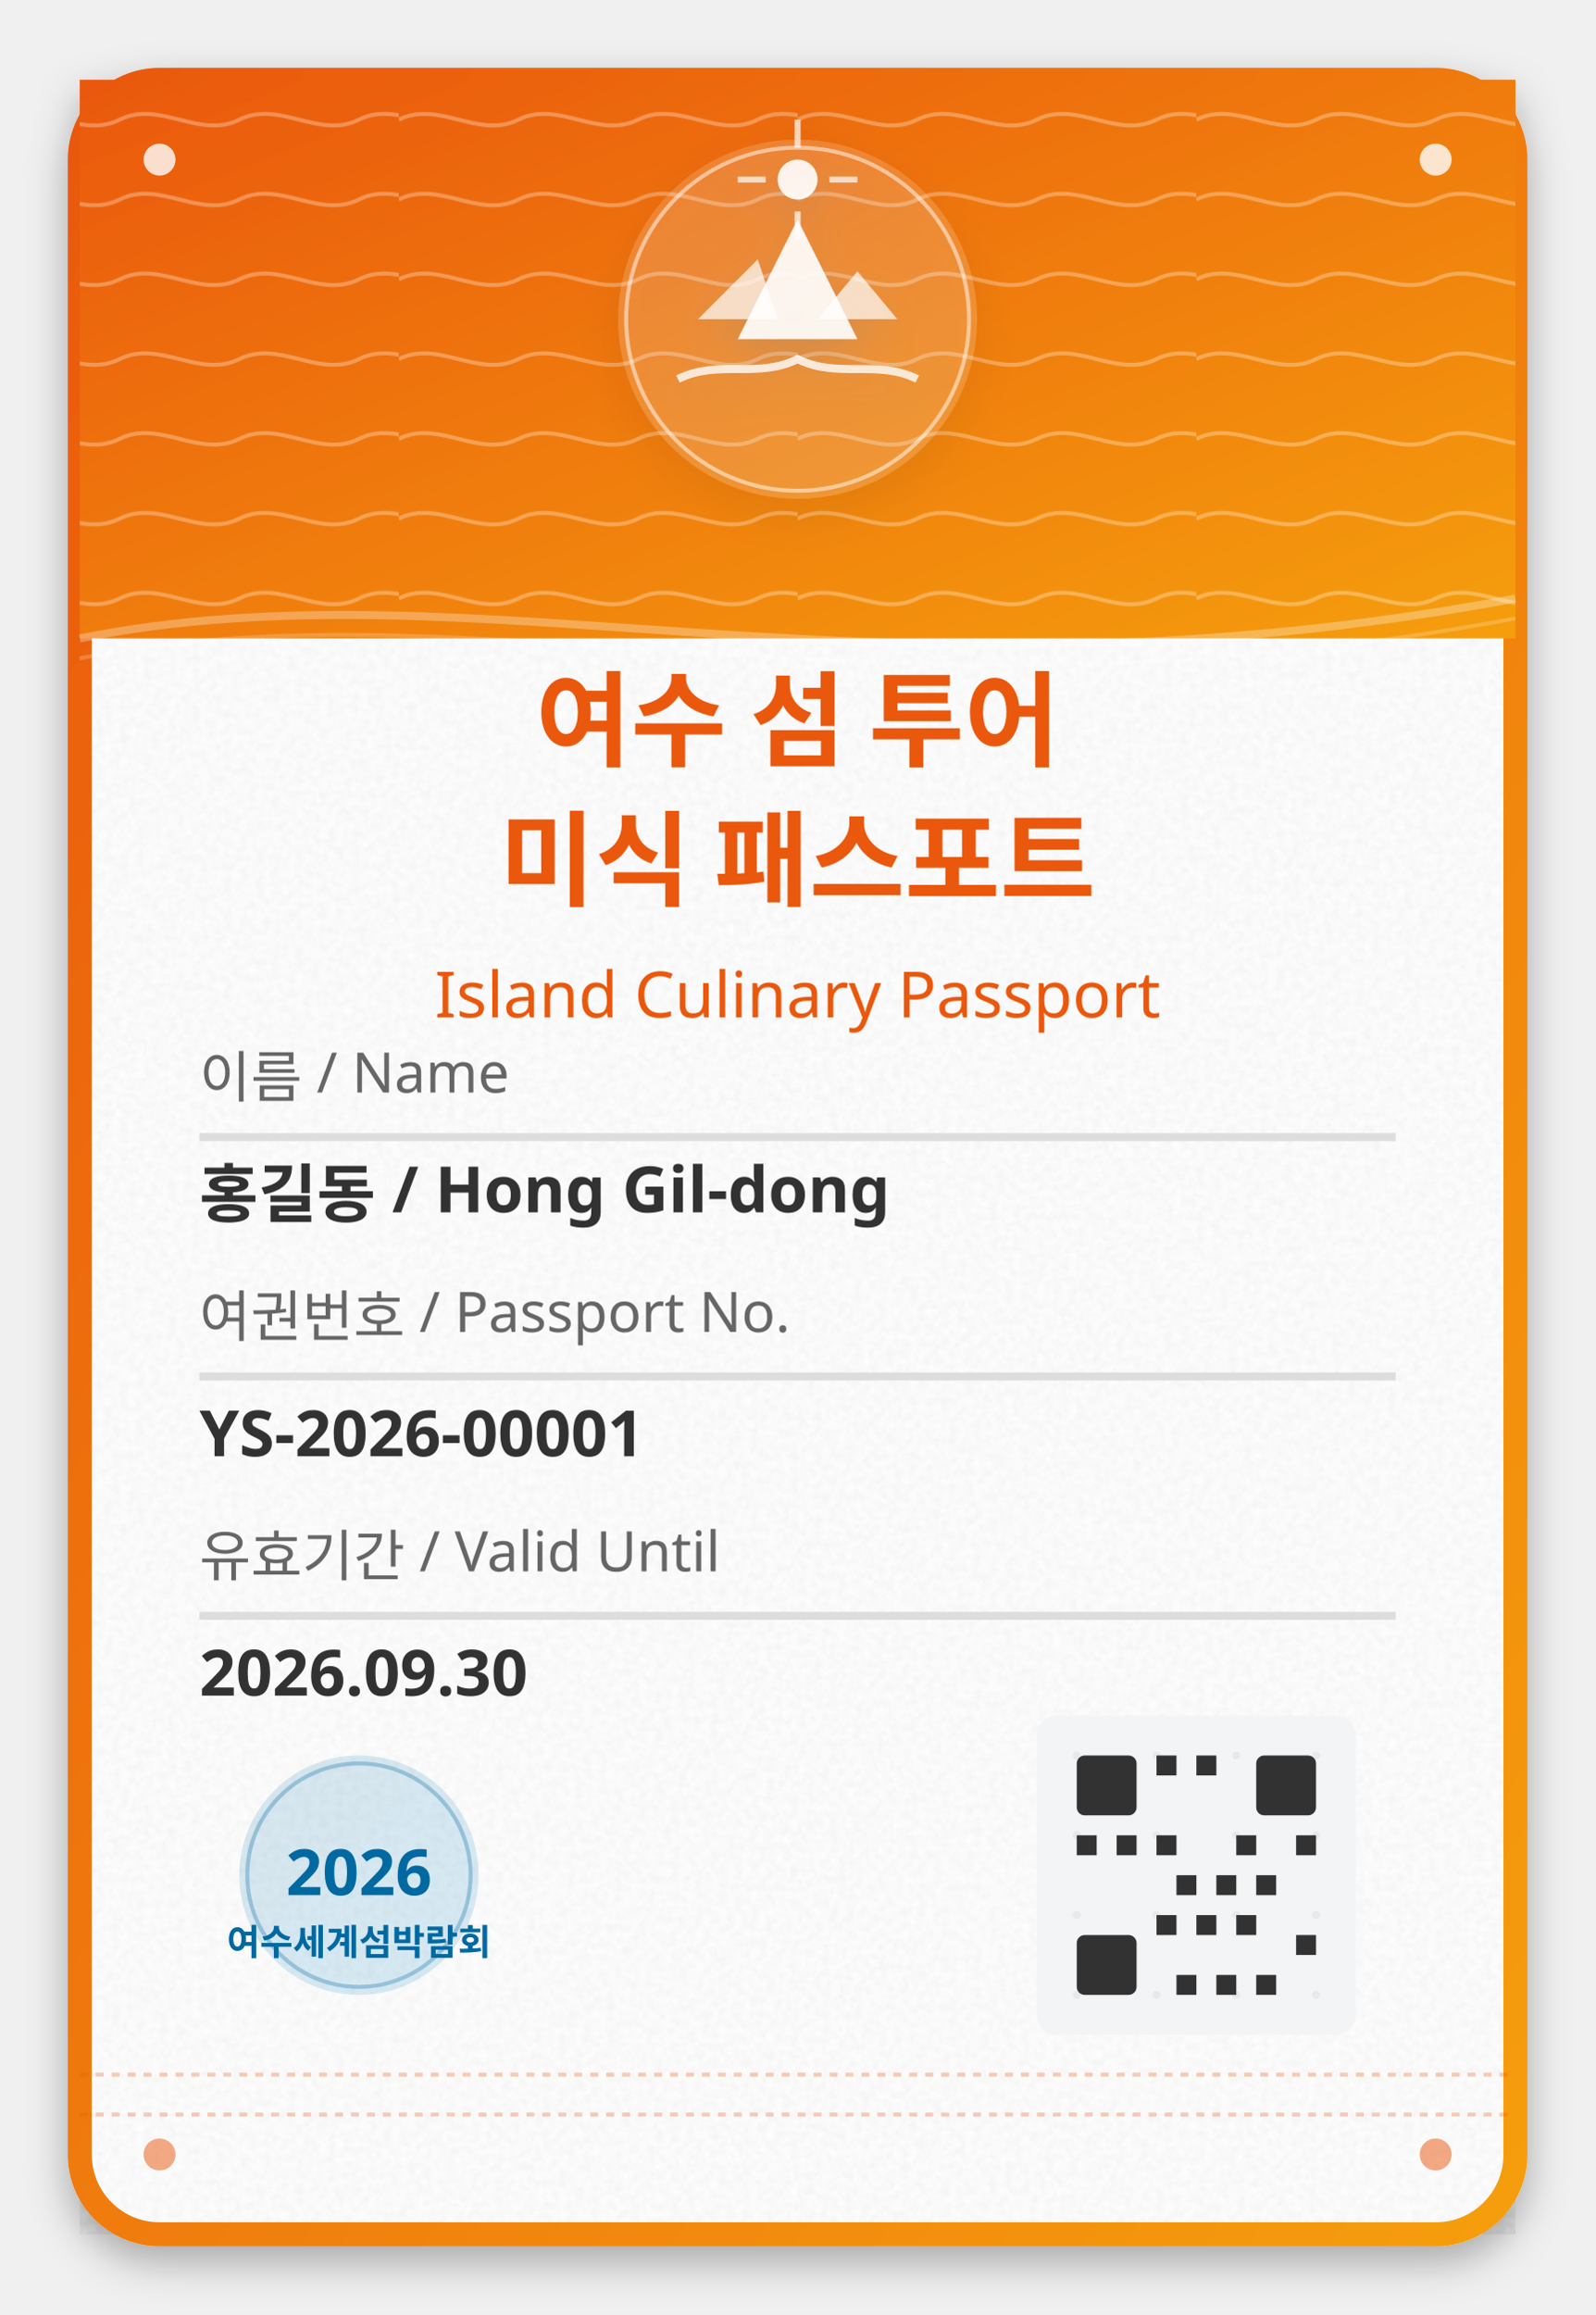
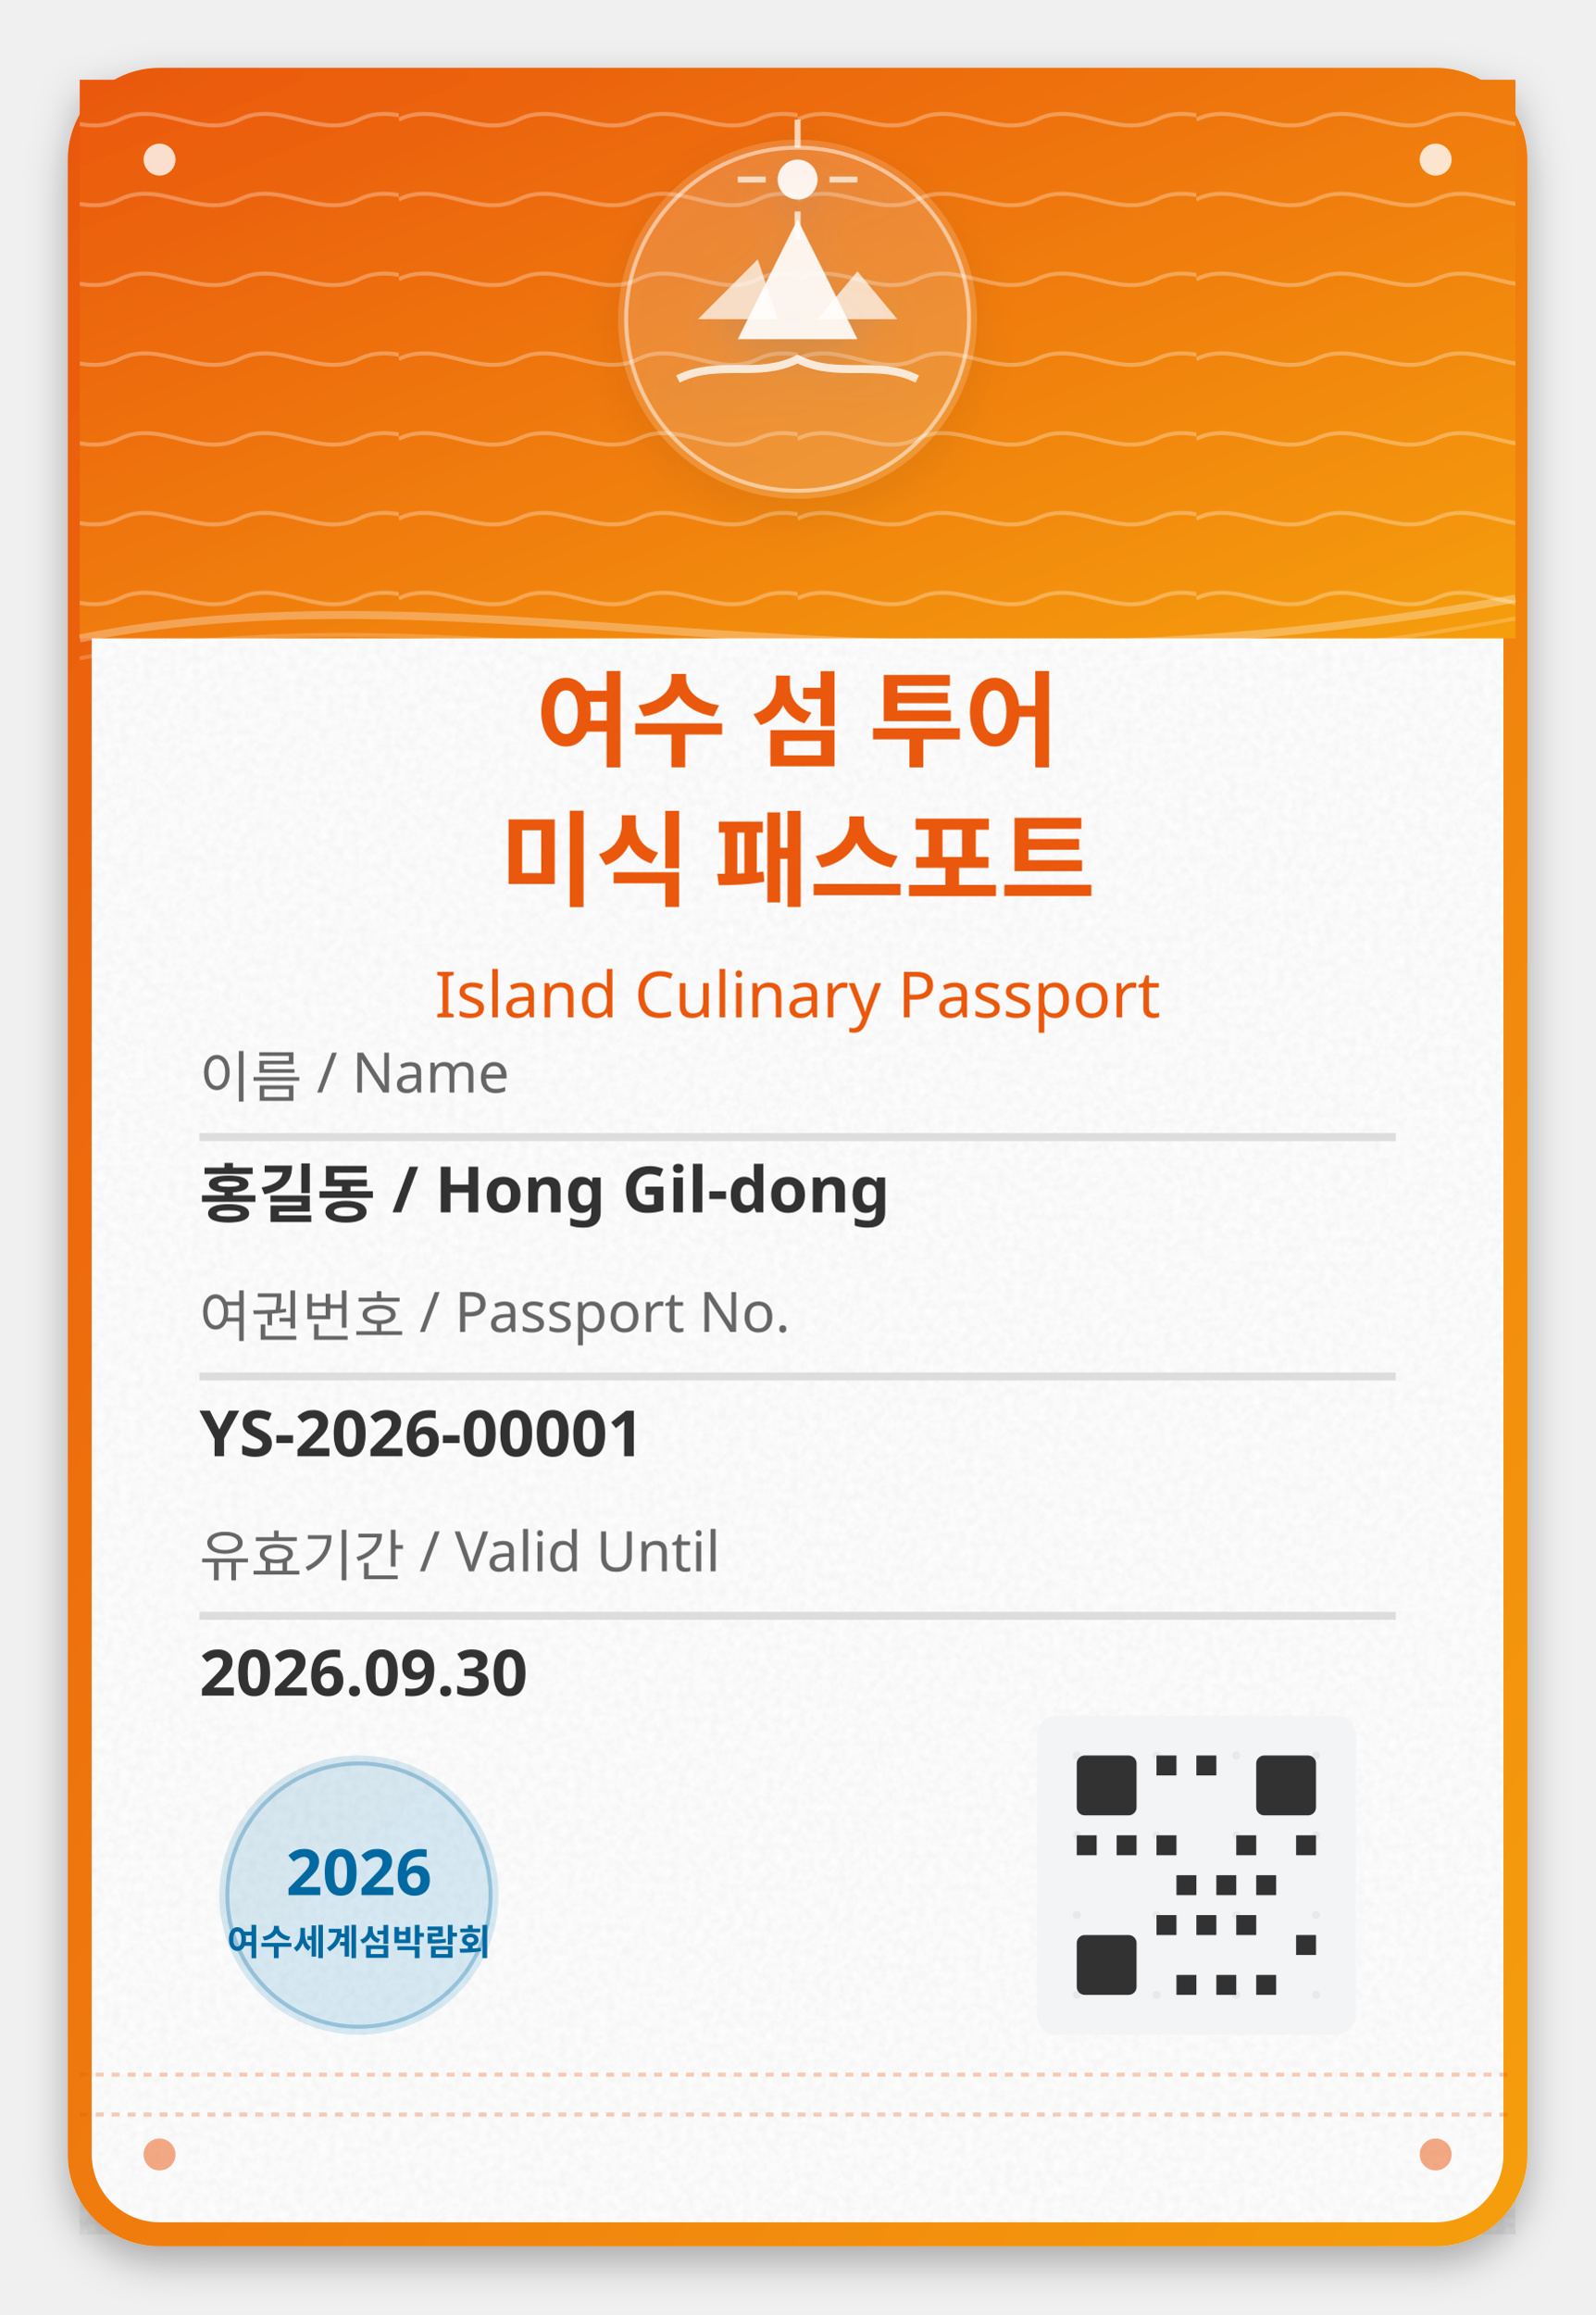
<svg xmlns="http://www.w3.org/2000/svg" width="400" height="580" viewBox="0 0 400 580" fill="none">
  <defs>
    <linearGradient id="sunsetGradient" x1="0%" y1="0%" x2="100%" y2="100%">
      <stop offset="0%" stop-color="#EA580C" />
      <stop offset="100%" stop-color="#F59E0B" />
    </linearGradient>
    <linearGradient id="oceanGradient" x1="0%" y1="0%" x2="100%" y2="100%">
      <stop offset="0%" stop-color="#0369A1" />
      <stop offset="100%" stop-color="#0284C7" />
    </linearGradient>
    <linearGradient id="islandGradient" x1="0%" y1="0%" x2="100%" y2="100%">
      <stop offset="0%" stop-color="#047857" />
      <stop offset="100%" stop-color="#059669" />
    </linearGradient>
    <pattern id="wavePattern" width="100" height="20" patternUnits="userSpaceOnUse">
      <path d="M0,10 C10,5 20,15 30,10 C40,5 50,15 60,10 C70,5 80,15 90,10 C100,5 110,15 120,10" stroke="#FFFFFF" stroke-width="1" fill="none" stroke-opacity="0.3" />
    </pattern>
    <pattern id="dotPattern" width="20" height="20" patternUnits="userSpaceOnUse">
      <circle cx="10" cy="10" r="1" fill="#000000" fill-opacity="0.05" />
    </pattern>
    <filter id="dropShadow" x="-20%" y="-20%" width="140%" height="140%">
      <feGaussianBlur in="SourceAlpha" stdDeviation="5" />
      <feOffset dx="0" dy="4" result="offsetblur" />
      <feComponentTransfer>
        <feFuncA type="linear" slope="0.3" />
      </feComponentTransfer>
      <feMerge>
        <feMergeNode />
        <feMergeNode in="SourceGraphic" />
      </feMerge>
    </filter>
    <filter id="paperTexture" x="0%" y="0%" width="100%" height="100%">
      <feTurbulence type="fractalNoise" baseFrequency="0.5" numOctaves="2" stitchTiles="stitch" result="noise" />
      <feColorMatrix type="matrix" values="0 0 0 0 0, 0 0 0 0 0, 0 0 0 0 0, 0 0 0 0.1 0" in="noise" result="texture" />
      <feBlend in="SourceGraphic" in2="texture" mode="overlay" result="blend" />
    </filter>
  </defs>
  <g id="passport-container">
    <g id="passport-front" transform-origin="50% 50%" filter="url(#dropShadow)">
      <rect x="20" y="20" width="360" height="540" rx="20" fill="#FFFFFF" filter="url(#paperTexture)" />
      <rect x="20" y="20" width="360" height="540" rx="20" fill="none" stroke="url(#sunsetGradient)" stroke-width="6" />
      <rect x="20" y="20" width="360" height="140" rx="20 20 0 0" fill="url(#sunsetGradient)" />
      <rect x="20" y="20" width="360" height="140" rx="20 20 0 0" fill="url(#wavePattern)" />
      <path d="M20,160 C120,140 220,180 380,150" stroke="#FFFFFF" stroke-width="2" stroke-opacity="0.3" fill="none" />
      <path d="M20,165 C120,145 220,185 380,155" stroke="#FFFFFF" stroke-width="1" stroke-opacity="0.2" fill="none" />
      <g transform="translate(200, 80)" filter="url(#dropShadow)">
        <circle cx="0" cy="0" r="45" fill="#FFFFFF" fill-opacity="0.15" />
        <circle cx="0" cy="0" r="43" stroke="#FFFFFF" stroke-width="1" stroke-opacity="0.5" fill="none" />
        <path d="M-30,15 C-20,10 -10,15 0,10 C10,15 20,10 30,15" stroke="#FFFFFF" stroke-width="2" stroke-opacity="0.8" fill="none" />
        <path d="M-15,5 L0,-25 L15,5 Z" fill="#FFFFFF" fill-opacity="0.9" />
        <path d="M-25,0 L-10,-15 L-5,0 Z" fill="#FFFFFF" fill-opacity="0.7" />
        <path d="M5,0 L15,-12 L25,0 Z" fill="#FFFFFF" fill-opacity="0.7" />
        <circle cx="0" cy="-35" r="5" fill="#FFFFFF" fill-opacity="0.9" />
        <line x1="-8" y1="-35" x2="-15" y2="-35" stroke="#FFFFFF" stroke-width="1.5" stroke-opacity="0.7" />
        <line x1="8" y1="-35" x2="15" y2="-35" stroke="#FFFFFF" stroke-width="1.5" stroke-opacity="0.7" />
        <line x1="0" y1="-27" x2="0" y2="-20" stroke="#FFFFFF" stroke-width="1.5" stroke-opacity="0.7" />
        <line x1="0" y1="-43" x2="0" y2="-50" stroke="#FFFFFF" stroke-width="1.5" stroke-opacity="0.7" />
      </g>
      <text x="200" y="190" fill="#EA580C" text-anchor="middle" font-family="Pretendard, sans-serif" font-size="26" font-weight="700">여수 섬 투어</text>
      <text x="200" y="225" fill="#EA580C" text-anchor="middle" font-family="Pretendard, sans-serif" font-size="26" font-weight="700">미식 패스포트</text>
      <text x="200" y="255" fill="#EA580C" text-anchor="middle" font-family="Pretendard, sans-serif" font-size="16" font-weight="500">Island Culinary Passport</text>
      <g transform="translate(0, 15)">
        <line x1="50" y1="270" x2="350" y2="270" stroke="#DDDDDD" stroke-width="2" />
        <text x="50" y="260" fill="#666666" font-family="Pretendard, sans-serif" font-size="14" font-weight="500">이름 / Name</text>
        <text x="50" y="290" fill="#333333" font-family="Pretendard, sans-serif" font-size="16" font-weight="600">홍길동 / Hong Gil-dong</text>
        <line x1="50" y1="330" x2="350" y2="330" stroke="#DDDDDD" stroke-width="2" />
        <text x="50" y="320" fill="#666666" font-family="Pretendard, sans-serif" font-size="14" font-weight="500">여권번호 / Passport No.</text>
        <text x="50" y="350" fill="#333333" font-family="Pretendard, sans-serif" font-size="16" font-weight="600">YS-2026-00001</text>
        <line x1="50" y1="390" x2="350" y2="390" stroke="#DDDDDD" stroke-width="2" />
        <text x="50" y="380" fill="#666666" font-family="Pretendard, sans-serif" font-size="14" font-weight="500">유효기간 / Valid Until</text>
        <text x="50" y="410" fill="#333333" font-family="Pretendard, sans-serif" font-size="16" font-weight="600">2026.09.30</text>
      </g>
      <g transform="translate(260, 430)">
        <rect x="0" y="0" width="80" height="80" rx="5" fill="#F3F4F6" />
        <rect x="0" y="0" width="80" height="80" rx="5" fill="url(#dotPattern)" />
        <rect x="10" y="10" width="15" height="15" rx="2" fill="#333333" />
        <rect x="55" y="10" width="15" height="15" rx="2" fill="#333333" />
        <rect x="10" y="55" width="15" height="15" rx="2" fill="#333333" />
        <rect x="30" y="10" width="5" height="5" fill="#333333" />
        <rect x="40" y="10" width="5" height="5" fill="#333333" />
        <rect x="10" y="30" width="5" height="5" fill="#333333" />
        <rect x="20" y="30" width="5" height="5" fill="#333333" />
        <rect x="30" y="30" width="5" height="5" fill="#333333" />
        <rect x="50" y="30" width="5" height="5" fill="#333333" />
        <rect x="65" y="30" width="5" height="5" fill="#333333" />
        <rect x="35" y="40" width="5" height="5" fill="#333333" />
        <rect x="45" y="40" width="5" height="5" fill="#333333" />
        <rect x="55" y="40" width="5" height="5" fill="#333333" />
        <rect x="30" y="50" width="5" height="5" fill="#333333" />
        <rect x="40" y="50" width="5" height="5" fill="#333333" />
        <rect x="50" y="50" width="5" height="5" fill="#333333" />
        <rect x="65" y="55" width="5" height="5" fill="#333333" />
        <rect x="35" y="65" width="5" height="5" fill="#333333" />
        <rect x="45" y="65" width="5" height="5" fill="#333333" />
        <rect x="55" y="65" width="5" height="5" fill="#333333" />
      </g>
      <g transform="translate(60, 440)">
-         <circle cx="30" cy="30" r="30" fill="url(#oceanGradient)" fill-opacity="0.15" />
-         <circle cx="30" cy="30" r="28" stroke="#0369A1" stroke-width="1" stroke-opacity="0.3" fill="none" />
+         <circle cx="30" cy="35" r="35" fill="url(#oceanGradient)" fill-opacity="0.15" />
+         <circle cx="30" cy="35" r="33" stroke="#0369A1" stroke-width="1" stroke-opacity="0.3" fill="none" />
        <text x="30" y="35" fill="#0369A1" text-anchor="middle" font-family="Pretendard, sans-serif" font-size="16" font-weight="700">2026</text>
        <text x="30" y="50" fill="#0369A1" text-anchor="middle" font-family="Pretendard, sans-serif" font-size="9" font-weight="600">여수세계섬박람회</text>
      </g>
      <path d="M20,520 L380,520" stroke="#EA580C" stroke-width="1" stroke-opacity="0.3" stroke-dasharray="2 2" />
      <path d="M20,530 L380,530" stroke="#EA580C" stroke-width="1" stroke-opacity="0.3" stroke-dasharray="2 2" />
      <circle cx="40" cy="40" r="4" fill="#FFFFFF" fill-opacity="0.8" />
      <circle cx="360" cy="40" r="4" fill="#FFFFFF" fill-opacity="0.8" />
      <circle cx="40" cy="540" r="4" fill="#EA580C" fill-opacity="0.5" />
      <circle cx="360" cy="540" r="4" fill="#EA580C" fill-opacity="0.5" />
    </g>
    <g id="passport-back" transform-origin="50% 50%" filter="url(#dropShadow)" style="display:none">
      <rect x="20" y="20" width="360" height="540" rx="20" fill="#FFFFFF" filter="url(#paperTexture)" />
      <rect x="20" y="20" width="360" height="540" rx="20" fill="none" stroke="url(#islandGradient)" stroke-width="6" />
      <rect x="20" y="20" width="360" height="70" rx="20 20 0 0" fill="url(#islandGradient)" />
      <rect x="20" y="20" width="360" height="70" rx="20 20 0 0" fill="url(#wavePattern)" />
      <text x="200" y="62" fill="#FFFFFF" text-anchor="middle" font-family="Pretendard, sans-serif" font-size="24" font-weight="700">스탬프 컬렉션</text>
      <text x="200" y="85" fill="#FFFFFF" text-anchor="middle" font-family="Pretendard, sans-serif" font-size="14" font-weight="500">Stamp Collection</text>
      <rect x="45" y="110" width="310" height="300" rx="15" fill="#F9FAFB" />
      <rect x="45" y="110" width="310" height="300" rx="15" fill="url(#dotPattern)" />
-       <g id="stamp-spots">
-         <g transform="translate(100, 140)">
-           <circle cx="0" cy="0" r="40" fill="#F5F5F5" stroke="url(#oceanGradient)" stroke-width="2.5" stroke-dasharray="6 2" />
-           <circle cx="0" cy="0" r="34" stroke="#0369A1" stroke-width="0.5" stroke-opacity="0.3" fill="none" />
-           <text x="0" y="5" fill="#0369A1" text-anchor="middle" font-family="Pretendard, sans-serif" font-size="14" font-weight="700">돌산도</text>
-           <g transform="rotate(-15)">
-             <circle cx="0" cy="0" r="38" fill="#0369A1" fill-opacity="0.1" />
-             <text x="0" y="-15" fill="#0369A1" text-anchor="middle" font-family="Pretendard, sans-serif" font-size="10" font-weight="500">방문 확인</text>
-             <text x="0" y="20" fill="#0369A1" text-anchor="middle" font-family="Pretendard, sans-serif" font-size="10" font-weight="500">2026.06.15</text>
-             <circle cx="0" cy="0" r="30" stroke="#0369A1" stroke-width="1" stroke-opacity="0.7" fill="none" />
-             <path d="M-20,-20 L20,20 M-20,20 L20,-20" stroke="#0369A1" stroke-width="0.5" stroke-opacity="0.5" />
+       <g transform="translate(0, 20)">
+         <g id="stamp-spots">
+           <g transform="translate(100, 140)">
+             <circle cx="0" cy="0" r="40" fill="#F5F5F5" stroke="url(#oceanGradient)" stroke-width="2.5" stroke-dasharray="6 2" />
+             <circle cx="0" cy="0" r="34" stroke="#0369A1" stroke-width="0.5" stroke-opacity="0.3" fill="none" />
+             <text x="0" y="5" fill="#0369A1" text-anchor="middle" font-family="Pretendard, sans-serif" font-size="14" font-weight="700">돌산도</text>
+             <g transform="rotate(-15)">
+               <circle cx="0" cy="0" r="38" fill="#0369A1" fill-opacity="0.1" />
+               <text x="0" y="-15" fill="#0369A1" text-anchor="middle" font-family="Pretendard, sans-serif" font-size="10" font-weight="500">방문 확인</text>
+               <text x="0" y="20" fill="#0369A1" text-anchor="middle" font-family="Pretendard, sans-serif" font-size="10" font-weight="500">2026.06.15</text>
+               <circle cx="0" cy="0" r="30" stroke="#0369A1" stroke-width="1" stroke-opacity="0.7" fill="none" />
+               <path d="M-20,-20 L20,20 M-20,20 L20,-20" stroke="#0369A1" stroke-width="0.5" stroke-opacity="0.5" />
+             </g>
+           </g>
+           <g transform="translate(200, 140)">
+             <circle cx="0" cy="0" r="40" fill="#F5F5F5" stroke="url(#islandGradient)" stroke-width="2.5" stroke-dasharray="6 2" />
+             <circle cx="0" cy="0" r="34" stroke="#047857" stroke-width="0.5" stroke-opacity="0.3" fill="none" />
+             <text x="0" y="5" fill="#047857" text-anchor="middle" font-family="Pretendard, sans-serif" font-size="14" font-weight="700">거문도</text>
+           </g>
+           <g transform="translate(300, 140)">
+             <circle cx="0" cy="0" r="40" fill="#F5F5F5" stroke="url(#sunsetGradient)" stroke-width="2.5" stroke-dasharray="6 2" />
+             <circle cx="0" cy="0" r="34" stroke="#EA580C" stroke-width="0.5" stroke-opacity="0.3" fill="none" />
+             <text x="0" y="5" fill="#EA580C" text-anchor="middle" font-family="Pretendard, sans-serif" font-size="14" font-weight="700">금오도</text>
+           </g>
+           <g transform="translate(100, 240)">
+             <circle cx="0" cy="0" r="40" fill="#F5F5F5" stroke="url(#oceanGradient)" stroke-width="2.5" stroke-dasharray="6 2" />
+             <circle cx="0" cy="0" r="34" stroke="#0369A1" stroke-width="0.5" stroke-opacity="0.3" fill="none" />
+             <text x="0" y="5" fill="#0369A1" text-anchor="middle" font-family="Pretendard, sans-serif" font-size="14" font-weight="700">낭도</text>
+           </g>
+           <g transform="translate(200, 240)">
+             <circle cx="0" cy="0" r="40" fill="#F5F5F5" stroke="url(#islandGradient)" stroke-width="2.5" stroke-dasharray="6 2" />
+             <circle cx="0" cy="0" r="34" stroke="#047857" stroke-width="0.5" stroke-opacity="0.3" fill="none" />
+             <text x="0" y="5" fill="#047857" text-anchor="middle" font-family="Pretendard, sans-serif" font-size="14" font-weight="700">백야도</text>
+           </g>
+           <g transform="translate(300, 240)">
+             <circle cx="0" cy="0" r="40" fill="#F5F5F5" stroke="url(#sunsetGradient)" stroke-width="2.5" stroke-dasharray="6 2" />
+             <circle cx="0" cy="0" r="34" stroke="#EA580C" stroke-width="0.5" stroke-opacity="0.3" fill="none" />
+             <text x="0" y="5" fill="#EA580C" text-anchor="middle" font-family="Pretendard, sans-serif" font-size="14" font-weight="700">오동도</text>
+           </g>
+           <g transform="translate(100, 340)">
+             <circle cx="0" cy="0" r="40" fill="#F5F5F5" stroke="url(#oceanGradient)" stroke-width="2.5" stroke-dasharray="6 2" />
+             <circle cx="0" cy="0" r="34" stroke="#0369A1" stroke-width="0.5" stroke-opacity="0.3" fill="none" />
+             <text x="0" y="5" fill="#0369A1" text-anchor="middle" font-family="Pretendard, sans-serif" font-size="14" font-weight="700">하화도</text>
+           </g>
+           <g transform="translate(200, 340)">
+             <circle cx="0" cy="0" r="40" fill="#F5F5F5" stroke="url(#islandGradient)" stroke-width="2.5" stroke-dasharray="6 2" />
+             <circle cx="0" cy="0" r="34" stroke="#047857" stroke-width="0.5" stroke-opacity="0.3" fill="none" />
+             <text x="0" y="5" fill="#047857" text-anchor="middle" font-family="Pretendard, sans-serif" font-size="14" font-weight="700">상화도</text>
+           </g>
+           <g transform="translate(300, 340)">
+             <circle cx="0" cy="0" r="40" fill="#F5F5F5" stroke="url(#sunsetGradient)" stroke-width="2.5" stroke-dasharray="6 2" />
+             <circle cx="0" cy="0" r="34" stroke="#EA580C" stroke-width="0.5" stroke-opacity="0.3" fill="none" />
+             <text x="0" y="5" fill="#EA580C" text-anchor="middle" font-family="Pretendard, sans-serif" font-size="14" font-weight="700">여자도</text>
          </g>
        </g>
-         <g transform="translate(200, 140)">
-           <circle cx="0" cy="0" r="40" fill="#F5F5F5" stroke="url(#islandGradient)" stroke-width="2.5" stroke-dasharray="6 2" />
-           <circle cx="0" cy="0" r="34" stroke="#047857" stroke-width="0.5" stroke-opacity="0.3" fill="none" />
-           <text x="0" y="5" fill="#047857" text-anchor="middle" font-family="Pretendard, sans-serif" font-size="14" font-weight="700">거문도</text>
+         <g transform="translate(0, 0)">
+           <rect x="70" y="430" width="260" height="70" rx="10" fill="#F3F4F6" />
+           <text x="200" y="455" fill="#666666" text-anchor="middle" font-family="Pretendard, sans-serif" font-size="13" font-weight="500">각 섬 방문 시 스탬프를 수집하세요</text>
+           <text x="200" y="480" fill="#666666" text-anchor="middle" font-family="Pretendard, sans-serif" font-size="13" font-weight="500">스탬프 5개 이상 수집 시 특별 기념품 증정!</text>
        </g>
-         <g transform="translate(300, 140)">
-           <circle cx="0" cy="0" r="40" fill="#F5F5F5" stroke="url(#sunsetGradient)" stroke-width="2.5" stroke-dasharray="6 2" />
-           <circle cx="0" cy="0" r="34" stroke="#EA580C" stroke-width="0.5" stroke-opacity="0.3" fill="none" />
-           <text x="0" y="5" fill="#EA580C" text-anchor="middle" font-family="Pretendard, sans-serif" font-size="14" font-weight="700">금오도</text>
-         </g>
-         <g transform="translate(100, 240)">
-           <circle cx="0" cy="0" r="40" fill="#F5F5F5" stroke="url(#oceanGradient)" stroke-width="2.5" stroke-dasharray="6 2" />
-           <circle cx="0" cy="0" r="34" stroke="#0369A1" stroke-width="0.5" stroke-opacity="0.3" fill="none" />
-           <text x="0" y="5" fill="#0369A1" text-anchor="middle" font-family="Pretendard, sans-serif" font-size="14" font-weight="700">낭도</text>
-         </g>
-         <g transform="translate(200, 240)">
-           <circle cx="0" cy="0" r="40" fill="#F5F5F5" stroke="url(#islandGradient)" stroke-width="2.5" stroke-dasharray="6 2" />
-           <circle cx="0" cy="0" r="34" stroke="#047857" stroke-width="0.5" stroke-opacity="0.3" fill="none" />
-           <text x="0" y="5" fill="#047857" text-anchor="middle" font-family="Pretendard, sans-serif" font-size="14" font-weight="700">백야도</text>
-         </g>
-         <g transform="translate(300, 240)">
-           <circle cx="0" cy="0" r="40" fill="#F5F5F5" stroke="url(#sunsetGradient)" stroke-width="2.5" stroke-dasharray="6 2" />
-           <circle cx="0" cy="0" r="34" stroke="#EA580C" stroke-width="0.5" stroke-opacity="0.3" fill="none" />
-           <text x="0" y="5" fill="#EA580C" text-anchor="middle" font-family="Pretendard, sans-serif" font-size="14" font-weight="700">오동도</text>
-         </g>
-         <g transform="translate(100, 340)">
-           <circle cx="0" cy="0" r="40" fill="#F5F5F5" stroke="url(#oceanGradient)" stroke-width="2.5" stroke-dasharray="6 2" />
-           <circle cx="0" cy="0" r="34" stroke="#0369A1" stroke-width="0.5" stroke-opacity="0.3" fill="none" />
-           <text x="0" y="5" fill="#0369A1" text-anchor="middle" font-family="Pretendard, sans-serif" font-size="14" font-weight="700">하화도</text>
-         </g>
-         <g transform="translate(200, 340)">
-           <circle cx="0" cy="0" r="40" fill="#F5F5F5" stroke="url(#islandGradient)" stroke-width="2.5" stroke-dasharray="6 2" />
-           <circle cx="0" cy="0" r="34" stroke="#047857" stroke-width="0.5" stroke-opacity="0.3" fill="none" />
-           <text x="0" y="5" fill="#047857" text-anchor="middle" font-family="Pretendard, sans-serif" font-size="14" font-weight="700">상화도</text>
-         </g>
-         <g transform="translate(300, 340)">
-           <circle cx="0" cy="0" r="40" fill="#F5F5F5" stroke="url(#sunsetGradient)" stroke-width="2.5" stroke-dasharray="6 2" />
-           <circle cx="0" cy="0" r="34" stroke="#EA580C" stroke-width="0.5" stroke-opacity="0.3" fill="none" />
-           <text x="0" y="5" fill="#EA580C" text-anchor="middle" font-family="Pretendard, sans-serif" font-size="14" font-weight="700">여자도</text>
-         </g>
-       </g>
-       <g transform="translate(0, 0)">
-         <rect x="70" y="430" width="260" height="70" rx="10" fill="#F3F4F6" />
-         <text x="200" y="455" fill="#666666" text-anchor="middle" font-family="Pretendard, sans-serif" font-size="14" font-weight="500">각 섬 방문 시 스탬프를 수집하세요</text>
-         <text x="200" y="480" fill="#666666" text-anchor="middle" font-family="Pretendard, sans-serif" font-size="14" font-weight="500">스탬프 5개 이상 수집 시 특별 기념품 증정!</text>
-       </g>
-       <g transform="translate(150, 510)">
-         <circle cx="50" cy="25" r="25" fill="#047857" fill-opacity="0.2" />
-         <path d="M35,25 L65,25 L50,10 Z" fill="#047857" stroke="#047857" stroke-width="1" />
-         <path d="M30,35 L70,35 L50,50 Z" fill="#047857" stroke="#047857" stroke-width="1" />
      </g>
      <circle cx="40" cy="40" r="4" fill="#FFFFFF" fill-opacity="0.8" />
      <circle cx="360" cy="40" r="4" fill="#FFFFFF" fill-opacity="0.8" />
      <circle cx="40" cy="540" r="4" fill="#047857" fill-opacity="0.5" />
      <circle cx="360" cy="540" r="4" fill="#047857" fill-opacity="0.5" />
    </g>
  </g>
  <style>
    @keyframes flipToBack {
      0% { transform: rotateY(0deg); }
      49% { z-index: 1; }
      50% { z-index: -1; }
      100% { transform: rotateY(-180deg); }
    }
    
    @keyframes flipToFront {
      0% { transform: rotateY(180deg); z-index: -1; }
      49% { z-index: -1; }
      50% { z-index: 1; }
      100% { transform: rotateY(0deg); }
    }
    
    #passport-front.flip-to-back {
      animation: flipToBack 1s ease forwards;
      display: block;
    }
    
    #passport-back.flip-to-front {
      animation: flipToFront 1s ease forwards;
      display: block;
    }
  </style>
</svg>
